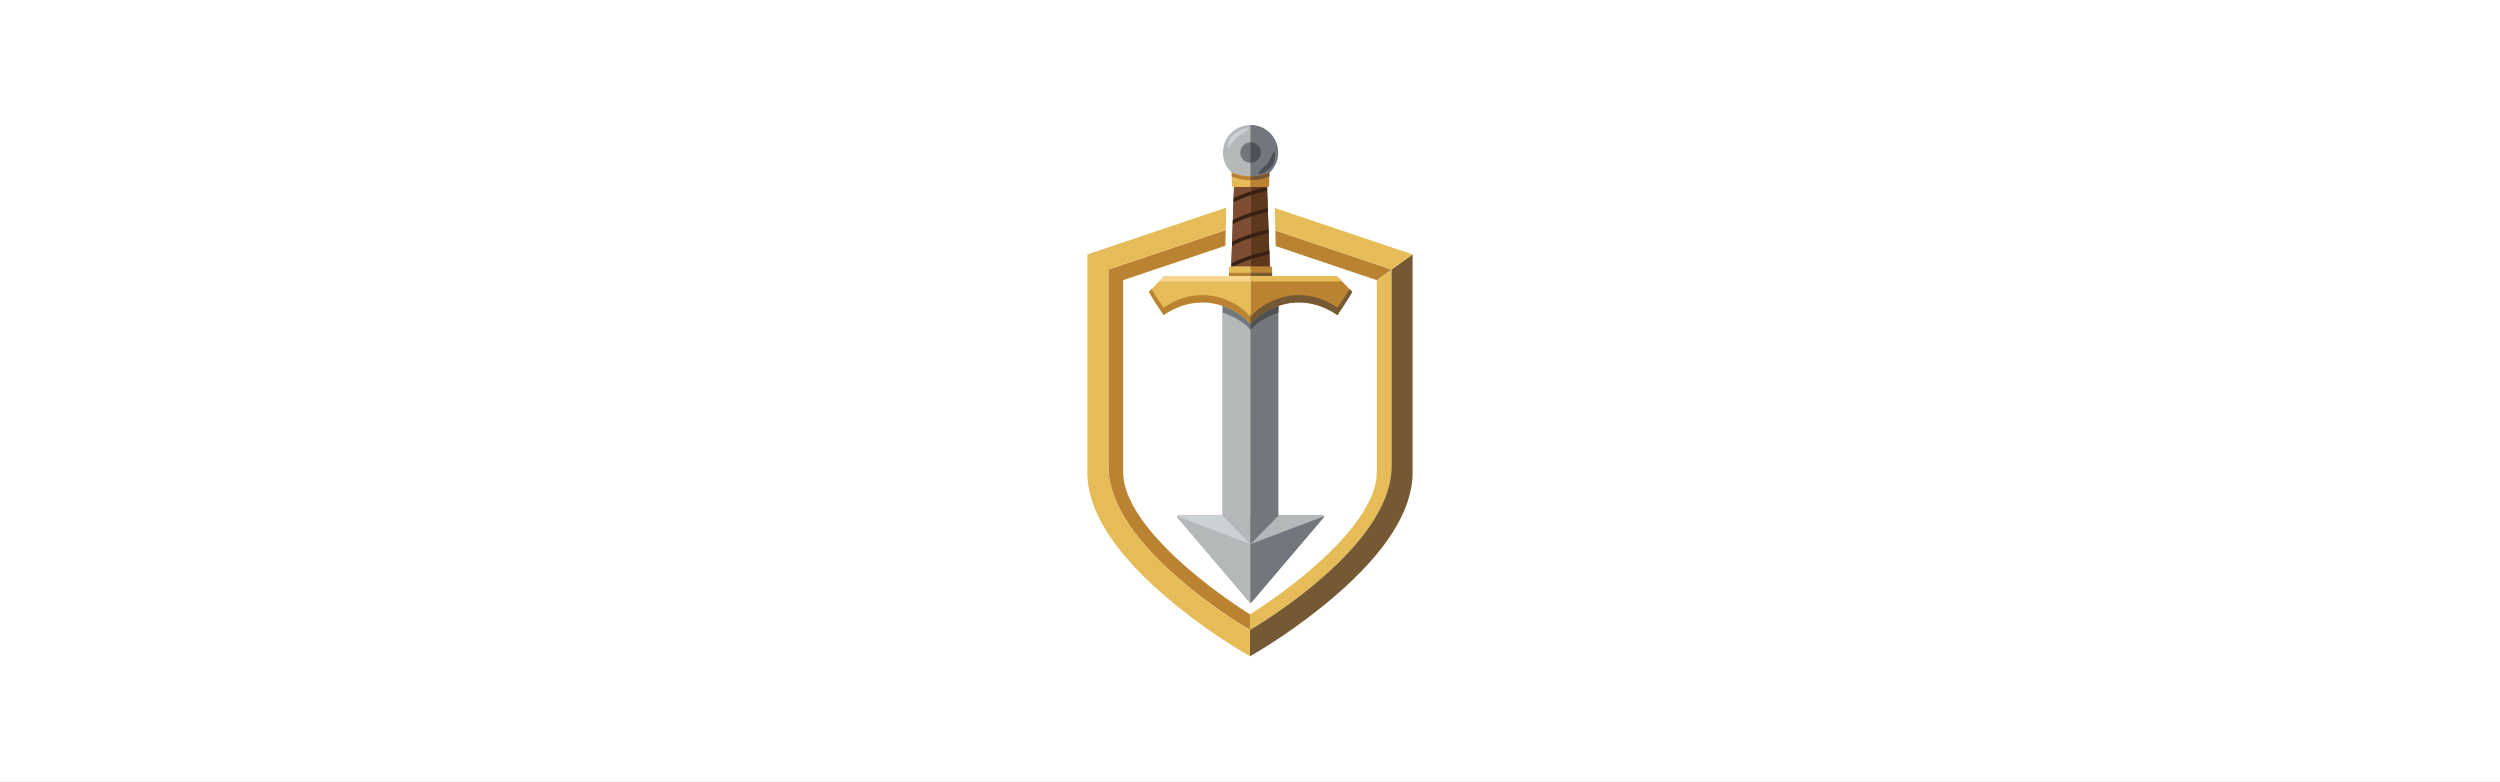
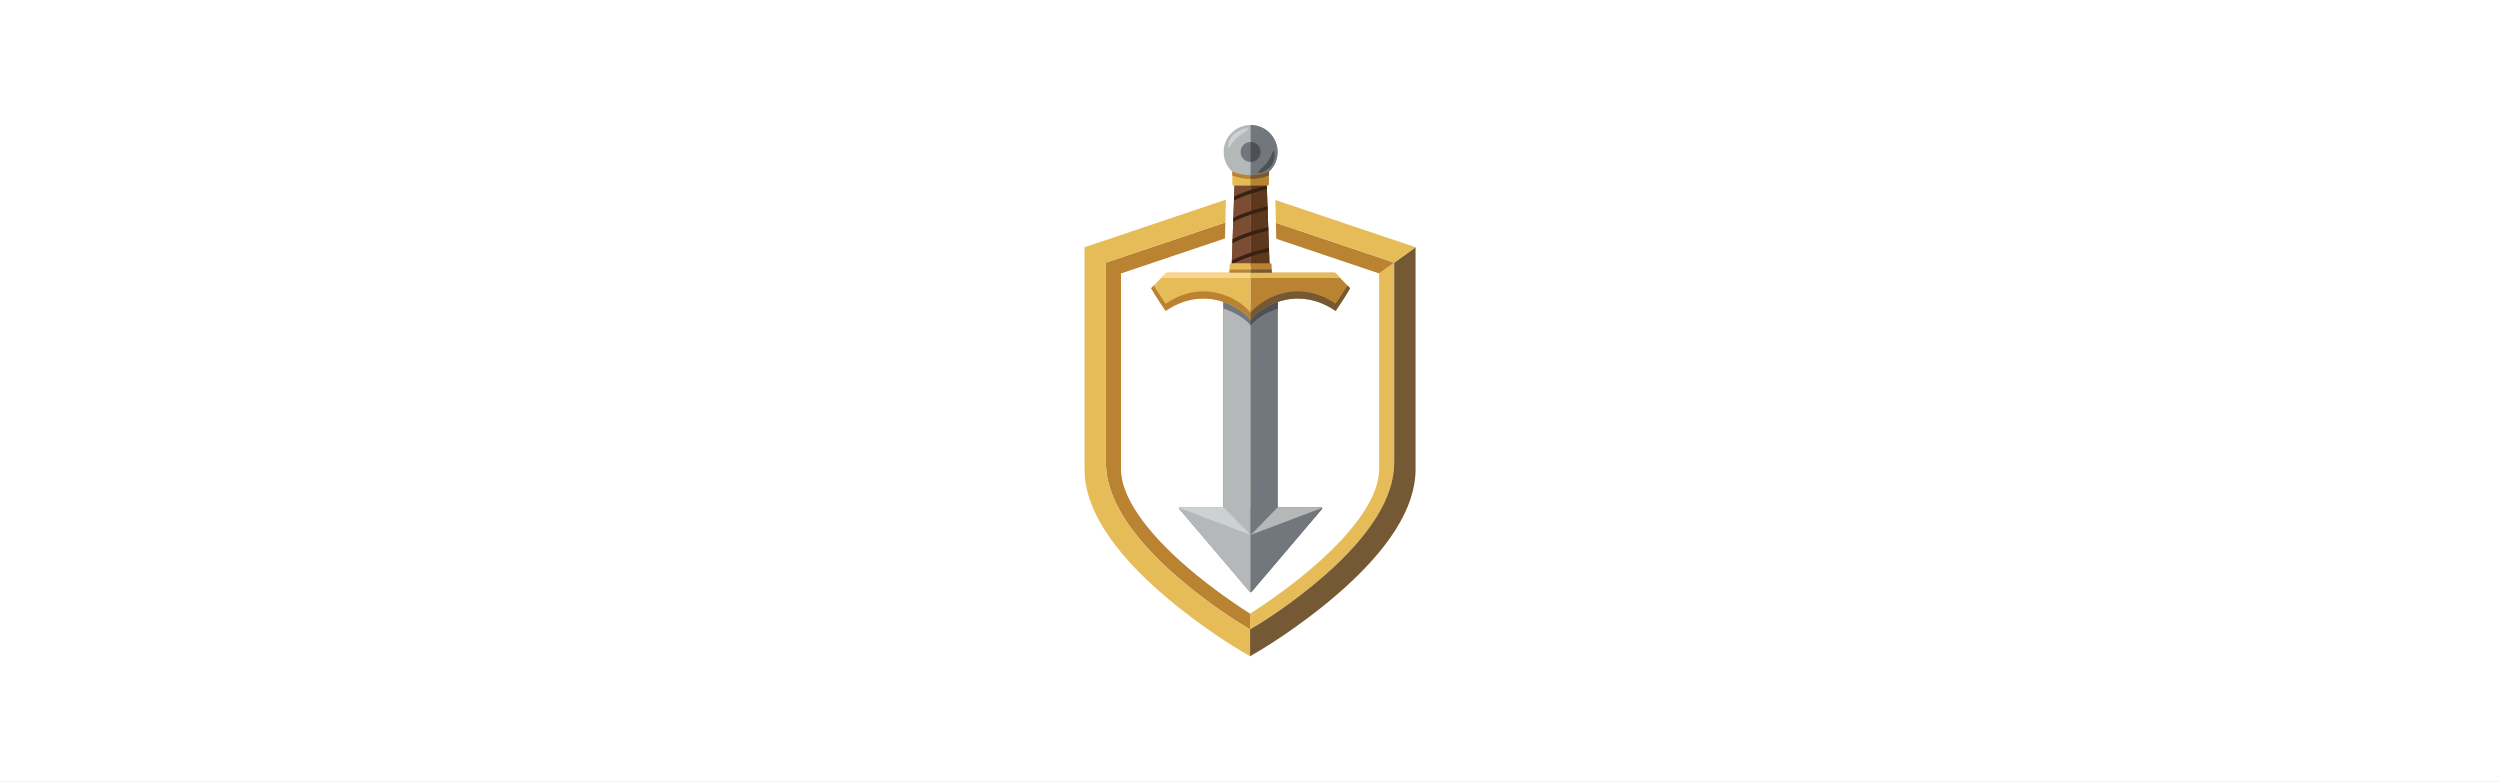
<svg xmlns="http://www.w3.org/2000/svg" width="1600" height="500" viewBox="0 0 1600 500">
  <rect width="1600" height="500" fill="#ffffff" />
-   <svg x="695.9" y="80.0" width="208.153" height="340" viewBox="0 0 454 741.57">
+   <svg x="694.1" y="80.0" width="211.865" height="340" viewBox="0 0 559 897.08">
    <defs>
      <style>
      .cls-1 {
        fill: #382112;
      }

      .cls-2 {
        fill: #b4b8b9;
      }

      .cls-3 {
        fill: #f9d68f;
      }

      .cls-4 {
        fill: #7c4d33;
      }

      .cls-5 {
        fill: #4d5054;
      }

      .cls-6 {
        fill: #72767d;
      }

      .cls-7 {
        fill: #ccd1d4;
      }

      .cls-8 {
        fill: #e6bc59;
      }

      .cls-9 {
        fill: #ba8331;
      }

      .cls-10 {
        fill: #5d381d;
      }

      .cls-11 {
        fill: #755934;
      }
    </style>
    </defs>
    <g id="Ebene_2-2" data-name="Ebene 2">
      <g>
-         <path class="cls-8" d="M424.66,201.73l-20.66,14.84v268.68c0,19.4-8.98,41.8-26.69,66.57-15.5,21.67-37.38,44.69-65.05,68.43-33.51,28.76-67.48,51.58-85.27,62.92v21.54h.01l11.02-6.63c1.87-1.12,46.16-27.91,91.09-67.32,63.41-55.63,95.56-107.68,95.56-154.72V201.73h-.01Z" />
-         <path class="cls-11" d="M424.67,201.73v274.31c0,47.04-32.15,99.09-95.56,154.72-44.93,39.41-89.22,66.2-91.09,67.32l-11.02,6.63h-.01v36.86s12.67-7.44,12.67-7.44c2.14-1.25,53.01-31.28,104.6-75.45,72.82-62.35,109.74-120.7,109.74-173.43V180.65l-29.33,21.08ZM215.98,698.08l11.01,6.63h0s-11.01-6.63-11.01-6.63Z" />
-         <path class="cls-9" d="M50,485.25V216.57l142.65-48.04.51-21.89L29.33,201.73v274.31c0,47.04,32.15,99.09,95.56,154.72,44.93,39.41,89.22,66.2,91.09,67.32l11.01,6.63v-21.54c-17.66-11.26-51.29-33.84-84.73-62.47-59.49-50.94-92.26-99.05-92.26-135.45ZM262.44,147.18l.51,21.89,94.16,31.71,1.17.39,45.72,15.4,20.66-14.84-162.22-54.55Z" />
-         <path class="cls-8" d="M215.98,698.08c-1.87-1.12-46.16-27.91-91.09-67.32-63.41-55.63-95.56-107.68-95.56-154.72V201.73l163.83-55.09.74-31.29L0,180.65v304.6c0,52.73,36.92,111.08,109.74,173.43,51.59,44.17,102.46,74.2,104.6,75.45l12.66,7.44v-36.86s-11.02-6.63-11.02-6.63ZM261.71,115.89l.73,31.29,162.22,54.55,29.34-21.08-192.29-64.76Z" />
-       </g>
-       <g>
-         <path class="cls-6" d="M329.58,547.88l-100.62,118.33c-.61.71-1.72.71-2.33,0l-100.62-118.33c-.85-.99-.14-2.52,1.16-2.52h61.73V242.78c15.89,5.77,29.46,0,33.37,5.01l5.52,16.27,7.88-3.67c3.92-5.01,15.13-11.85,31.01-17.61v302.58h61.73c1.31,0,2.02,1.53,1.17,2.52Z" />
-         <polygon class="cls-2" points="227.79 264.06 227.18 262.26 227.79 262.56 227.79 264.06" />
-         <path class="cls-2" d="M227.86,666.74c-.45.02-.91-.16-1.23-.53l-100.62-118.33c-.85-.99-.14-2.52,1.16-2.52h61.73v-285.47c4.02,1.31,7.82,2.8,11.36,4.43.79.36,1.57.73,2.34,1.1.68.34,1.36.68,2.03,1.03.07.03.15.07.22.11h.01c.73.38,1.46.76,2.17,1.16h0c.71.39,1.41.78,2.09,1.18,1.02.59,2.02,1.2,2.98,1.8.64.4,1.26.81,1.87,1.21.61.4,1.21.81,1.79,1.21.29.21.57.41.86.61.56.4,1.11.81,1.64,1.21.53.4,1.05.8,1.55,1.2.37.3.73.59,1.09.89.35.29.7.58,1.04.88.45.39.89.77,1.3,1.16.42.38.82.75,1.2,1.13,1.33,1.3,2.45,2.53,3.34,3.67l.07,382.87Z" />
-         <path class="cls-6" d="M329.58,547.88l-100.62,118.33c-.31.36-.74.54-1.17.53v-121.38h100.62c1.31,0,2.02,1.53,1.17,2.52Z" />
-         <path class="cls-2" d="M125.74,546.38c-.17.48-.12,1.05.27,1.5l100.62,118.33c.31.35.72.53,1.16.53v-81.71l-102.05-38.65Z" />
-         <path class="cls-7" d="M127.17,545.36c-.85,0-1.44.66-1.51,1.39.01-.13.04-.25.09-.37l102.05,38.65-38.89-39.67h-61.73Z" />
-         <path class="cls-6" d="M329.85,546.37c.17.48.12,1.06-.27,1.52l-100.63,118.33c-.31.35-.72.53-1.16.53v-81.71s102.06-38.66,102.06-38.66Z" />
-         <path class="cls-2" d="M328.4,545.36c.85,0,1.46.62,1.53,1.36-.01-.13-.04-.23-.08-.35l-102.06,38.66,38.89-39.67h61.72Z" />
-       </g>
-       <path class="cls-6" d="M266.68,244.78v17.11c-4.02,1.31-7.81,2.81-11.35,4.43-.79.36-1.57.73-2.34,1.1-.69.34-1.37.68-2.04,1.03h-.01c-.07.03-.14.07-.21.11-.74.38-1.47.77-2.18,1.16-.58.32-1.16.64-1.72.96-.25.15-.5.3-.75.44-.89.52-1.76,1.05-2.6,1.58-.64.4-1.27.8-1.88,1.21-.61.4-1.21.81-1.79,1.21-.29.2-.57.41-.85.61-.57.4-1.12.81-1.65,1.21-.53.4-1.05.8-1.55,1.2-.74.59-1.45,1.18-2.13,1.77-.45.39-.88.77-1.3,1.16-.42.38-.82.76-1.2,1.13-1.33,1.3-2.45,2.53-3.34,3.67-.89-1.14-2.01-2.37-3.34-3.67-.38-.38-.78-.75-1.2-1.13-.41-.39-.85-.77-1.3-1.16-.34-.3-.69-.59-1.04-.88-.36-.3-.72-.59-1.09-.89-.5-.4-1.02-.8-1.55-1.2-.53-.4-1.08-.81-1.64-1.21-.29-.2-.57-.4-.86-.61-.58-.4-1.18-.81-1.79-1.21-.61-.4-1.23-.81-1.87-1.21-.96-.6-1.96-1.21-2.98-1.8-.68-.4-1.38-.79-2.09-1.18h0c-.71-.4-1.44-.78-2.17-1.16h-.01c-.07-.04-.15-.08-.22-.11-.67-.35-1.35-.69-2.03-1.03-.77-.37-1.55-.74-2.34-1.1-3.54-1.63-7.34-3.12-11.36-4.43v-17.11c15.89,5.77,29.46,0,33.37,5.01l5.52,16.27,7.88-3.67c3.92-5.01,15.13-11.85,31.01-17.61Z" />
-       <path class="cls-5" d="M266.68,244.78v17.11c-4.02,1.31-7.81,2.81-11.35,4.43-.79.36-1.57.73-2.34,1.1-.69.34-1.37.68-2.04,1.03h-.01c-.07.03-.14.07-.21.11-.74.38-1.47.77-2.18,1.16-.58.32-1.16.64-1.72.96-.25.15-.5.3-.75.44-.89.52-1.76,1.05-2.6,1.58-.64.4-1.27.8-1.88,1.21-.61.4-1.21.81-1.79,1.21-.29.2-.57.41-.85.61-.57.4-1.12.81-1.65,1.21-.53.4-1.05.8-1.55,1.2-.74.59-1.45,1.18-2.13,1.77-.45.39-.88.77-1.3,1.16-.42.38-.82.76-1.2,1.13-1.33,1.3-2.45,2.53-3.34,3.67v-19.81l7.88-3.67c3.92-5.01,15.13-11.85,31.01-17.61Z" />
-       <g>
-         <path class="cls-8" d="M232.12,273.32c-.4.4-.78.8-1.14,1.19-1.26,1.36-2.33,2.66-3.18,3.86v-67.59h-120.44l-21.56,22.18s5.73,10.38,20.69,32.4c1.18-.81,2.36-1.58,3.53-2.33,1.17-.74,2.34-1.46,3.51-2.14,1.17-.69,2.34-1.34,3.5-1.96,1.16-.62,2.33-1.21,3.48-1.79,1.16-.57,2.31-1.11,3.47-1.62,1.16-.51,2.3-.99,3.45-1.45,11.44-4.55,22.48-6.42,32.82-6.42,4.2,0,8.3.31,12.24.87.99.15,1.97.31,2.94.48,9.7,1.71,18.49,4.91,26.06,8.75.75.38,1.5.77,2.23,1.16.65.36,1.3.72,1.94,1.09.07.03.14.07.21.12h0c.7.4,1.39.8,2.07,1.23h0c.68.41,1.35.82,2,1.25.97.62,1.93,1.27,2.85,1.9.61.42,1.2.86,1.79,1.28.58.42,1.16.86,1.71,1.28.28.22.54.43.82.64.53.42,1.06.86,1.57,1.28.51.42,1,.85,1.48,1.27.35.32.7.62,1.04.94.33.31.67.61.99.93.43.41.85.81,1.24,1.23.4.4.78.79,1.15,1.19,1.27,1.37,2.34,2.67,3.19,3.88.85-1.2,1.92-2.5,3.19-3.88.36-.39.74-.79,1.15-1.19.23-.24.47-.47.71-.7-.24.24-.48.47-.72.71Z" />
-         <path class="cls-9" d="M369.79,232.96s-5.73,10.39-20.69,32.4c-6.06-4.15-12.08-7.47-17.99-10.05-.99-.44-1.97-.85-2.96-1.24-11.44-4.55-22.48-6.42-32.82-6.42-4.21,0-8.3.3-12.25.86-.98.15-1.97.31-2.93.48-9.7,1.71-18.5,4.91-26.07,8.75-.75.38-1.5.77-2.23,1.16-.66.36-1.31.72-1.95,1.09h-.01c-.06.03-.13.07-.2.11-.7.4-1.4.82-2.08,1.23-.55.34-1.11.67-1.64,1.01-.24.16-.48.32-.72.47-.85.55-1.68,1.11-2.48,1.67-.61.42-1.21.84-1.79,1.27-.59.43-1.16.86-1.71,1.28-.28.21-.55.44-.82.65-.54.42-1.06.85-1.57,1.27-.51.43-1,.85-1.48,1.27-.71.63-1.38,1.25-2.03,1.87-.43.41-.84.82-1.25,1.23-.4.4-.78.8-1.14,1.19-1.26,1.36-2.33,2.66-3.18,3.86v-67.59s120.42,0,120.42,0l21.57,22.18Z" />
-         <path class="cls-9" d="M227.79,268.14s0-.01.01-.01v10.24s-.01.01-.01.02c-.85-1.21-1.92-2.51-3.19-3.88-.36-.4-.74-.79-1.14-1.19-.4-.41-.82-.82-1.25-1.23-.32-.31-.65-.62-.99-.93-.34-.31-.69-.62-1.04-.94-.48-.42-.97-.84-1.48-1.27-.5-.42-1.03-.85-1.56-1.27-.28-.21-.55-.43-.83-.65-.55-.42-1.12-.85-1.7-1.28-.59-.42-1.18-.85-1.79-1.27-.92-.64-1.87-1.28-2.85-1.91-.64-.42-1.31-.83-1.99-1.24h-.01c-.68-.42-1.37-.83-2.07-1.23h-.01c-.07-.04-.14-.08-.21-.11-.64-.37-1.29-.73-1.94-1.09-.73-.39-1.48-.78-2.23-1.16-7.57-3.84-16.37-7.04-26.07-8.75-.97-.17-1.95-.33-2.94-.48-3.94-.56-8.04-.86-12.24-.86-10.34,0-21.38,1.87-32.82,6.42-1.15.45-2.29.94-3.45,1.45-1.15.5-2.31,1.04-3.46,1.61-1.16.57-2.32,1.17-3.49,1.79-1.16.62-2.33,1.28-3.5,1.96-1.18.69-2.34,1.41-3.52,2.15-1.17.75-2.35,1.52-3.53,2.33-14.96-22.01-20.69-32.4-20.69-32.4l3.77-3.88c3.22,5.27,8.66,13.88,16.92,26.03,1.18-.81,2.36-1.58,3.53-2.33,1.18-.74,2.34-1.46,3.52-2.15,1.17-.68,2.34-1.34,3.5-1.96,1.17-.62,2.33-1.21,3.49-1.79,1.15-.57,2.31-1.1,3.46-1.61,1.16-.51,2.3-.99,3.45-1.45,11.44-4.55,22.48-6.42,32.82-6.42,4.2,0,8.3.3,12.24.86.99.15,1.97.31,2.94.48,9.7,1.71,18.5,4.91,26.07,8.75.75.38,1.5.77,2.23,1.16.65.36,1.3.72,1.94,1.09.07.03.14.07.21.11h.01c.7.4,1.39.81,2.07,1.23h.01c.68.41,1.35.82,1.99,1.25.98.62,1.93,1.26,2.85,1.9.61.42,1.2.85,1.79,1.27.58.43,1.15.86,1.7,1.28.28.22.55.44.83.65.53.42,1.06.85,1.56,1.28.51.42,1,.84,1.48,1.26.35.32.7.63,1.04.94.34.31.67.62.99.93.43.41.85.82,1.25,1.23.4.4.78.79,1.14,1.19,1.27,1.38,2.34,2.67,3.19,3.88Z" />
-         <path class="cls-11" d="M369.79,232.96s-5.73,10.39-20.69,32.4c-6.06-4.15-12.08-7.47-17.99-10.05-.99-.44-1.97-.85-2.96-1.24-11.44-4.55-22.48-6.42-32.82-6.42-4.21,0-8.3.3-12.25.86-.98.15-1.97.31-2.93.48-9.7,1.71-18.5,4.91-26.07,8.75-.75.38-1.5.77-2.23,1.16-.66.36-1.31.72-1.95,1.09h-.01c-.06.03-.13.07-.2.11-.7.4-1.4.82-2.08,1.23-.55.34-1.11.67-1.64,1.01-.24.16-.48.32-.72.47-.85.55-1.68,1.11-2.48,1.67-.61.42-1.21.84-1.79,1.27-.59.43-1.16.86-1.71,1.28-.28.21-.55.44-.82.65-.54.42-1.06.85-1.57,1.27-.51.43-1,.85-1.48,1.27-.71.63-1.38,1.25-2.03,1.87-.43.41-.84.82-1.25,1.23-.4.4-.78.8-1.14,1.19-.32.34-.62.68-.91,1.01-.87.99-1.63,1.95-2.27,2.85v-10.25c.43-.61.92-1.25,1.47-1.91.25-.31.52-.62.8-.93.06-.08.13-.16.21-.24.22-.26.46-.52.7-.78.36-.39.74-.79,1.14-1.19.41-.41.82-.82,1.25-1.23.65-.62,1.32-1.24,2.03-1.87.48-.42.97-.84,1.48-1.27.51-.42,1.03-.85,1.57-1.27.27-.21.54-.44.82-.65.55-.42,1.12-.85,1.71-1.28.58-.43,1.18-.85,1.79-1.27.8-.56,1.63-1.12,2.48-1.67.24-.15.48-.31.72-.47.53-.34,1.09-.67,1.64-1.01.68-.41,1.38-.83,2.08-1.23.07-.04.14-.08.2-.11h.01c.64-.37,1.29-.73,1.95-1.09.73-.39,1.48-.78,2.23-1.16,7.57-3.84,16.37-7.04,26.07-8.75.96-.17,1.95-.33,2.93-.48,3.95-.56,8.04-.86,12.25-.86,10.34,0,21.38,1.87,32.82,6.42.99.39,1.97.8,2.96,1.24,5.91,2.58,11.93,5.9,17.99,10.05,8.25-12.14,13.7-20.75,16.92-26.02l3.77,3.87Z" />
-         <polygon class="cls-3" points="227.79 210.78 227.79 218.38 99.97 218.38 107.36 210.78 227.79 210.78" />
-         <polygon class="cls-8" points="355.61 218.38 227.79 218.38 227.79 210.78 348.22 210.78 355.61 218.38" />
-       </g>
-       <g>
-         <polygon class="cls-10" points="227.79 200.28 254.79 200.28 250.53 77.05 250.45 77.05 227.79 77.05 227.79 200.28" />
-         <polygon class="cls-4" points="205.14 77.05 205.06 77.05 200.79 200.28 227.79 200.28 227.79 77.05 205.14 77.05" />
-         <polygon class="cls-10" points="254.79 200.28 227.79 200.28 227.79 77.05 250.53 77.05 250.63 79.87 250.86 86.5 251.03 91.59 251.88 116.09 252.06 121.18 252.9 145.69 253.08 150.77 253.93 175.29 254.1 180.37 254.79 200.28" />
-         <polygon class="cls-4" points="227.79 77.05 227.79 200.28 200.79 200.28 200.9 197.03 201.03 193.41 201.88 168.84 202.08 163 202.93 138.43 203.13 132.61 203.99 108.01 204.19 102.23 204.96 79.87 205.06 77.05 227.79 77.05" />
-         <path class="cls-1" d="M200.9,197.03l.99,1.66c6.44-3.83,15.37-7.64,25.9-11.11,7.97-2.64,16.86-5.08,26.31-7.21l-.17-5.08c-9.41,2.09-18.21,4.46-26.14,7.01-10.67,3.43-19.78,7.2-26.76,11.11l-.13,3.62Z" />
-         <path class="cls-1" d="M252.06,121.18c-8.69,2.02-16.88,4.3-24.27,6.74-9.98,3.29-18.51,6.88-24.86,10.51l.2-5.82c6.67-3.5,15.03-6.87,24.66-9.97,7.35-2.37,15.45-4.57,24.09-6.55l.18,5.09Z" />
-         <path class="cls-1" d="M253.08,150.77c-9.06,2.08-17.61,4.44-25.29,6.98-10.53,3.47-19.46,7.28-25.9,11.11v-.02s.19-5.84.19-5.84c6.83-3.7,15.57-7.27,25.71-10.54,7.64-2.45,16.08-4.73,25.11-6.77l.18,5.08Z" />
-         <path class="cls-1" d="M251.03,91.59c-8.3,1.96-16.14,4.16-23.24,6.51-9.43,3.11-17.57,6.48-23.8,9.91l.2-5.78c6.49-3.3,14.47-6.49,23.6-9.43,7.06-2.27,14.81-4.38,23.07-6.3l.17,5.09Z" />
-       </g>
-       <g>
-         <path class="cls-8" d="M199.48,197.36h28.31v13.42h-30.17l.23-8.99.07-2.9c.02-.8.63-1.45,1.41-1.52.05-.01.1-.01.15-.01Z" />
-         <path class="cls-9" d="M257.74,201.79l-.07-2.95c-.02-.82-.69-1.48-1.51-1.48h-28.37v13.42h30.18l-.23-8.99Z" />
-         <polygon class="cls-9" points="227.79 206.28 227.79 210.78 197.62 210.78 197.73 206.37 227.79 206.28" />
-         <polygon class="cls-11" points="257.97 210.78 227.79 210.78 227.79 206.28 257.85 206.18 257.97 210.78" />
-       </g>
-       <g>
-         <path class="cls-2" d="M266.29,38.5c0,21.26-17.23,38.5-38.5,38.5-15.32,0-28.55-8.95-34.75-21.91-2.4-5.02-3.75-10.65-3.75-16.59,0-18.53,13.1-34.01,30.54-37.68,2.57-.54,5.23-.82,7.96-.82,3.34,0,6.59.43,9.68,1.23,13.88,3.59,24.71,14.73,27.87,28.77.62,2.73.95,5.58.95,8.5Z" />
-         <path class="cls-6" d="M266.29,38.5c0,21.26-17.23,38.5-38.5,38.5V0c3.34,0,6.59.43,9.68,1.23,13.88,3.59,24.71,14.73,27.87,28.77.62,2.73.95,5.58.95,8.5Z" />
-         <circle class="cls-6" cx="227.79" cy="38.5" r="14.3" />
-         <path class="cls-5" d="M242.09,38.5c0,7.9-6.4,14.3-14.3,14.3v-28.6c7.9,0,14.3,6.4,14.3,14.3Z" />
-         <path class="cls-7" d="M198.92,29.61c-5.7,9.2-4.57-10.45,7.43-18.39,11.99-7.94,24.77-8.8,14.02-1.91s-15.74,11.1-21.45,20.3Z" />
-         <path class="cls-5" d="M258.64,39.75c3.7-10.18,6.62,10.92-3.39,20.49-10.01,9.57-22.32,11.3-13.31,2.95s13-13.27,16.7-23.45Z" />
-       </g>
-       <g>
-         <path class="cls-9" d="M254.08,66.45l-.26,17.76c-.01,1.27-.62,2.29-1.35,2.29h-24.68v-14.78c.48-.01.95-.01,1.43-.02,8.33-.16,16.61-1.91,24.82-5.23.01-.01.03-.01.04-.02Z" />
-         <path class="cls-8" d="M227.79,86.5v-14.78c.06,0,.12,0,.18,0-8.76,0-17.58-1.75-26.47-5.27l.26,17.84c.02,1.23.6,2.21,1.31,2.21h49.39s0,0,0,0h-24.68Z" />
-         <path class="cls-9" d="M253.96,71.94l.08-5.49c-17.68,6.99-35.19,7.07-52.54,0l.08,5.74c18.13,6.61,35.58,6.45,52.37-.24Z" />
-         <path class="cls-11" d="M254.04,66.45v.02l-.08,5.47c-8.56,3.41-17.28,5.12-26.17,5.11v-5.33c.48-.01.95-.01,1.43-.02,8.23-.21,16.5-1.97,24.82-5.25Z" />
+         <g>
+           <path class="cls-8" d="M522.87,232.39l-25.44,18.27v330.82c0,23.89-11.06,51.47-32.86,81.97-19.08,26.68-46.03,55.03-80.09,84.26-41.26,35.41-83.09,63.51-104.99,77.47v26.52h.01l13.57-8.16c2.3-1.38,56.84-34.36,112.16-82.89,78.08-68.5,117.66-132.58,117.66-190.5V232.39h-.01Z" />
+           <path class="cls-11" d="M522.89,232.39v337.75c0,57.92-39.59,122.01-117.66,190.5-55.32,48.52-109.85,81.51-112.16,82.89l-13.57,8.16h-.01v45.38s15.6-9.16,15.6-9.16c2.63-1.54,65.27-38.51,128.79-92.9,89.66-76.77,135.12-148.62,135.12-213.54V206.43l-36.11,25.96ZM265.93,843.53l13.56,8.16h0s-13.56-8.16-13.56-8.16Z" />
+           <path class="cls-9" d="M61.56,581.48V250.66l175.64-59.15.63-26.95L36.11,232.39v337.75c0,57.92,39.59,122.01,117.66,190.5,55.32,48.52,109.85,81.51,112.16,82.89l13.56,8.16v-26.52c-21.74-13.86-63.15-41.67-104.33-76.92-73.25-62.72-113.6-121.96-113.6-166.78ZM323.14,165.22l.63,26.95,115.94,39.04,1.44.48,56.29,18.96,25.44-18.27-199.74-67.17Z" />
+           <path class="cls-8" d="M265.93,843.53c-2.3-1.38-56.84-34.36-112.16-82.89-78.08-68.5-117.66-132.58-117.66-190.5V232.39l201.72-67.83.91-38.53L0,206.43v375.05c0,64.93,45.46,136.77,135.12,213.54,63.52,54.39,126.16,91.36,128.79,92.9l15.59,9.16v-45.38s-13.57-8.16-13.57-8.16ZM322.24,126.69l.9,38.53,199.74,67.17,36.13-25.96-236.76-79.74Z" />
+         </g>
+         <g>
+           <path class="cls-6" d="M400.92,648.3l-119.06,140.02c-.72.84-2.04.84-2.76,0l-119.06-140.02c-1.01-1.17-.17-2.98,1.37-2.98h73.04v-358.04c18.8,6.83,34.86,0,39.49,5.93l6.53,19.25,9.32-4.34c4.64-5.93,17.9-14.02,36.69-20.84v358.04h73.04c1.55,0,2.39,1.81,1.38,2.98Z" />
+           <polygon class="cls-2" points="280.47 312.46 279.75 310.33 280.47 310.68 280.47 312.46" />
+           <path class="cls-2" d="M280.56,788.94c-.53.02-1.08-.19-1.46-.63l-119.06-140.02c-1.01-1.17-.17-2.98,1.37-2.98h73.04v-337.79c4.76,1.55,9.25,3.31,13.44,5.24.93.43,1.86.86,2.77,1.3.8.4,1.61.8,2.4,1.22.08.04.18.08.26.13h.01c.86.45,1.73.9,2.57,1.37h.01c.84.46,1.67.92,2.47,1.4,1.21.7,2.39,1.42,3.53,2.13.76.47,1.49.96,2.21,1.43.72.47,1.43.96,2.12,1.43.34.25.67.49,1.02.72.66.47,1.31.96,1.94,1.43.63.47,1.24.95,1.83,1.42.44.35.86.7,1.29,1.05.41.34.83.69,1.23,1.04.53.46,1.05.91,1.54,1.37.5.45.97.89,1.42,1.34,1.57,1.54,2.9,2.99,3.95,4.34l.08,453.05Z" />
+           <path class="cls-6" d="M400.92,648.3l-119.06,140.02c-.37.43-.88.64-1.38.63l.05-143.63h119.01c1.55,0,2.39,1.81,1.38,2.98Z" />
+           <path class="cls-2" d="M159.72,646.52c-.21.57-.15,1.24.32,1.78l119.06,140.02c.37.41.85.63,1.37.63v-96.69l-120.75-45.73Z" />
+           <path class="cls-7" d="M161.41,645.32c-1.01,0-1.7.78-1.79,1.64.02-.15.05-.3.1-.44l120.75,45.73-46.02-46.94h-73.04Z" />
+           <path class="cls-6" d="M401.24,646.51c.21.57.14,1.26-.32,1.79l-119.07,140.01c-.37.41-.85.63-1.37.63v-96.69s120.77-45.74,120.77-45.74Z" />
+           <path class="cls-2" d="M399.52,645.32c1.01,0,1.73.74,1.82,1.6-.02-.15-.05-.27-.1-.41l-120.77,45.74,46.01-46.94h73.04Z" />
+         </g>
+         <path class="cls-6" d="M326.49,289.64v20.25c-4.76,1.55-9.24,3.33-13.43,5.24-.93.43-1.86.86-2.77,1.3-.82.4-1.62.8-2.41,1.22h-.01c-.08.04-.17.08-.25.13-.88.45-1.74.91-2.58,1.37-.69.38-1.37.76-2.04,1.14-.3.18-.59.35-.89.52-1.05.62-2.08,1.24-3.08,1.87-.76.47-1.5.95-2.22,1.43-.72.47-1.43.96-2.12,1.43-.34.24-.67.49-1.01.72-.67.47-1.33.96-1.95,1.43-.63.47-1.24.95-1.83,1.42-.88.7-1.72,1.4-2.52,2.09-.53.46-1.04.91-1.54,1.37-.5.45-.97.9-1.42,1.34-1.57,1.54-2.9,2.99-3.95,4.34-1.05-1.35-2.38-2.8-3.95-4.34-.45-.45-.92-.89-1.42-1.34-.49-.46-1.01-.91-1.54-1.37-.4-.35-.82-.7-1.23-1.04-.43-.35-.85-.7-1.29-1.05-.59-.47-1.21-.95-1.83-1.42-.63-.47-1.28-.96-1.94-1.43-.34-.24-.67-.47-1.02-.72-.69-.47-1.4-.96-2.12-1.43-.72-.47-1.46-.96-2.21-1.43-1.14-.71-2.32-1.43-3.53-2.13-.8-.47-1.63-.93-2.47-1.4h-.01c-.84-.47-1.7-.92-2.57-1.37h-.01c-.08-.05-.18-.09-.26-.13-.79-.41-1.6-.82-2.4-1.22-.91-.44-1.83-.88-2.77-1.3-4.19-1.93-8.69-3.69-13.44-5.24v-20.25c18.8,6.83,34.86,0,39.49,5.93l6.53,19.25,9.32-4.34c4.64-5.93,17.9-14.02,36.69-20.84Z" />
+         <path class="cls-5" d="M326.49,289.64v20.25c-4.76,1.55-9.24,3.33-13.43,5.24-.93.43-1.86.86-2.77,1.3-.82.4-1.62.8-2.41,1.22h-.01c-.08.04-.17.08-.25.13-.88.45-1.74.91-2.58,1.37-.69.38-1.37.76-2.04,1.14-.3.18-.59.35-.89.52-1.05.62-2.08,1.24-3.08,1.87-.76.47-1.5.95-2.22,1.43-.72.47-1.43.96-2.12,1.43-.34.24-.67.49-1.01.72-.67.47-1.33.96-1.95,1.43-.63.47-1.24.95-1.83,1.42-.88.7-1.72,1.4-2.52,2.09-.53.46-1.04.91-1.54,1.37-.5.45-.97.9-1.42,1.34-1.57,1.54-2.9,2.99-3.95,4.34v-23.44l9.32-4.34c4.64-5.93,17.9-14.02,36.69-20.84Z" />
+         <g>
+           <path class="cls-8" d="M285.6,323.41c-.47.47-.92.95-1.35,1.41-1.49,1.61-2.76,3.15-3.76,4.57v-79.98h-142.52l-25.51,26.25s6.78,12.29,24.48,38.34c1.4-.96,2.79-1.88,4.18-2.76,1.39-.87,2.77-1.72,4.16-2.54,1.39-.81,2.77-1.59,4.15-2.32,1.38-.74,2.76-1.44,4.12-2.11,1.37-.67,2.73-1.31,4.1-1.91,1.37-.6,2.72-1.18,4.08-1.71,13.53-5.39,26.61-7.6,38.84-7.6,4.97,0,9.82.36,14.48,1.02,1.17.18,2.33.36,3.48.56,11.48,2.02,21.88,5.81,30.84,10.35.89.45,1.77.91,2.64,1.38.77.42,1.54.85,2.29,1.29.08.04.17.09.25.14h.01c.82.48,1.65.95,2.45,1.45h.01c.8.49,1.59.98,2.36,1.47,1.15.74,2.28,1.5,3.37,2.25.72.5,1.42,1.01,2.11,1.51.69.5,1.37,1.01,2.02,1.51.33.26.64.51.97.76.63.5,1.25,1.01,1.85,1.51.6.5,1.19,1,1.75,1.5.42.37.82.74,1.23,1.11.4.36.79.72,1.17,1.1.51.49,1.01.96,1.47,1.45.47.48.93.94,1.36,1.41,1.5,1.63,2.77,3.16,3.77,4.59,1.01-1.42,2.27-2.96,3.77-4.59.43-.46.88-.94,1.36-1.41.27-.28.56-.56.84-.83-.28.28-.57.56-.85.84Z" />
+           <path class="cls-9" d="M448.5,275.66s-6.78,12.29-24.48,38.34c-7.17-4.91-14.29-8.84-21.29-11.89-1.17-.52-2.33-1.01-3.5-1.47-13.54-5.38-26.6-7.6-38.84-7.6-4.98,0-9.82.36-14.5,1.02-1.16.18-2.33.37-3.47.57-11.48,2.02-21.89,5.81-30.85,10.35-.89.45-1.77.91-2.64,1.37-.78.43-1.55.85-2.31,1.29h-.01c-.07.04-.15.08-.24.13-.83.47-1.66.97-2.46,1.46-.65.4-1.31.79-1.94,1.2-.28.19-.57.38-.85.56-1.01.65-1.99,1.31-2.93,1.98-.72.5-1.43.99-2.12,1.5-.7.51-1.37,1.02-2.02,1.51-.33.25-.65.52-.97.77-.64.5-1.25,1.01-1.86,1.5-.6.51-1.18,1.01-1.75,1.5-.84.75-1.63,1.48-2.4,2.21-.51.49-.99.97-1.48,1.46-.47.47-.92.95-1.35,1.41-1.49,1.61-2.76,3.15-3.76,4.57v-79.98s142.49,0,142.49,0l25.52,26.25Z" />
+           <path class="cls-9" d="M280.47,317.29s0-.01.01-.01v12.12s-.01.01-.01.02c-1.01-1.43-2.27-2.97-3.77-4.59-.43-.47-.88-.93-1.35-1.41-.47-.49-.97-.97-1.48-1.46-.38-.37-.77-.73-1.17-1.1-.4-.37-.82-.73-1.23-1.11-.57-.5-1.15-.99-1.75-1.5-.59-.5-1.22-1.01-1.85-1.5-.33-.25-.65-.51-.98-.77-.65-.5-1.33-1.01-2.01-1.51-.7-.5-1.4-1.01-2.12-1.5-1.09-.76-2.21-1.51-3.37-2.26-.76-.5-1.55-.98-2.35-1.47h-.01c-.8-.5-1.62-.98-2.45-1.46h-.01c-.08-.05-.17-.09-.25-.13-.76-.44-1.53-.86-2.3-1.29-.86-.46-1.75-.92-2.64-1.37-8.96-4.54-19.37-8.33-30.85-10.35-1.15-.2-2.31-.39-3.48-.57-4.66-.66-9.51-1.02-14.48-1.02-12.24,0-25.3,2.21-38.84,7.6-1.36.53-2.71,1.11-4.08,1.72-1.36.59-2.73,1.23-4.09,1.91-1.37.67-2.75,1.38-4.13,2.12-1.37.73-2.76,1.51-4.14,2.32-1.4.82-2.77,1.67-4.17,2.54-1.38.89-2.78,1.8-4.18,2.76-17.7-26.04-24.48-38.34-24.48-38.34l4.46-4.59c3.81,6.24,10.25,16.42,20.02,30.8,1.4-.96,2.79-1.87,4.18-2.76,1.4-.88,2.77-1.73,4.17-2.54,1.38-.8,2.77-1.59,4.14-2.32,1.38-.73,2.76-1.43,4.13-2.12,1.36-.67,2.73-1.3,4.09-1.91,1.37-.6,2.72-1.17,4.08-1.72,13.54-5.38,26.6-7.6,38.84-7.6,4.97,0,9.82.36,14.48,1.02,1.17.18,2.33.37,3.48.57,11.48,2.02,21.89,5.81,30.85,10.35.89.45,1.77.91,2.64,1.37.77.43,1.54.85,2.3,1.29.08.04.17.08.25.13h.01c.83.47,1.64.96,2.45,1.46h.01c.8.49,1.6.97,2.35,1.48,1.16.73,2.28,1.49,3.37,2.25.72.5,1.42,1.01,2.12,1.5.69.51,1.36,1.02,2.01,1.51.33.26.65.52.98.77.63.5,1.25,1.01,1.85,1.51.6.5,1.18.99,1.75,1.49.41.38.83.75,1.23,1.11.4.37.79.73,1.17,1.1.51.49,1.01.97,1.48,1.46.47.47.92.93,1.35,1.41,1.5,1.63,2.77,3.16,3.77,4.59Z" />
+           <path class="cls-11" d="M448.5,275.66s-6.78,12.29-24.48,38.34c-7.17-4.91-14.29-8.84-21.29-11.89-1.17-.52-2.33-1.01-3.5-1.47-13.54-5.38-26.6-7.6-38.84-7.6-4.98,0-9.82.36-14.5,1.02-1.16.18-2.33.37-3.47.57-11.48,2.02-21.89,5.81-30.85,10.35-.89.45-1.77.91-2.64,1.37-.78.43-1.55.85-2.31,1.29h-.01c-.07.04-.15.08-.24.13-.83.47-1.66.97-2.46,1.46-.65.4-1.31.79-1.94,1.2-.28.19-.57.38-.85.56-1.01.65-1.99,1.31-2.93,1.98-.72.5-1.43.99-2.12,1.5-.7.51-1.37,1.02-2.02,1.51-.33.25-.65.52-.97.77-.64.5-1.25,1.01-1.86,1.5-.6.51-1.18,1.01-1.75,1.5-.84.75-1.63,1.48-2.4,2.21-.51.49-.99.97-1.48,1.46-.47.47-.92.95-1.35,1.41-.38.4-.73.8-1.08,1.2-1.03,1.17-1.93,2.31-2.69,3.37v-12.13c.51-.72,1.09-1.48,1.74-2.26.3-.37.62-.73.95-1.1.07-.09.15-.19.25-.28.26-.31.54-.62.83-.92.43-.46.88-.93,1.35-1.41.49-.49.97-.97,1.48-1.46.77-.73,1.56-1.47,2.4-2.21.57-.5,1.15-.99,1.75-1.5.6-.5,1.22-1.01,1.86-1.5.32-.25.64-.52.97-.77.65-.5,1.33-1.01,2.02-1.51.69-.51,1.4-1.01,2.12-1.5.95-.66,1.93-1.33,2.93-1.98.28-.18.57-.37.85-.56.63-.4,1.29-.79,1.94-1.2.8-.49,1.63-.98,2.46-1.46.08-.05.17-.09.24-.13h.01c.76-.44,1.53-.86,2.31-1.29.86-.46,1.75-.92,2.64-1.37,8.96-4.54,19.37-8.33,30.85-10.35,1.14-.2,2.31-.39,3.47-.57,4.67-.66,9.51-1.02,14.5-1.02,12.24,0,25.3,2.21,38.84,7.6,1.17.46,2.33.95,3.5,1.47,6.99,3.05,14.12,6.98,21.29,11.89,9.76-14.37,16.21-24.55,20.02-30.79l4.46,4.58Z" />
+           <polygon class="cls-3" points="280.47 249.41 280.47 258.4 129.22 258.4 137.97 249.41 280.47 249.41" />
+           <polygon class="cls-8" points="431.72 258.4 280.47 258.4 280.47 249.41 422.98 249.41 431.72 258.4" />
+         </g>
+         <g>
+           <polygon class="cls-10" points="280.48 236.99 312.43 236.99 307.38 91.18 307.28 91.18 280.48 91.18 280.48 236.99" />
+           <polygon class="cls-4" points="253.67 91.18 253.57 91.18 248.53 236.99 280.48 236.99 280.48 91.18 253.67 91.18" />
+           <polygon class="cls-10" points="312.42 236.99 280.47 236.99 280.47 91.17 307.38 91.17 307.5 94.51 307.77 102.35 307.97 108.38 308.98 137.37 309.19 143.39 310.19 172.39 310.4 178.4 311.4 207.42 311.61 213.43 312.42 236.99" />
+           <polygon class="cls-4" points="280.47 91.17 280.47 236.99 248.52 236.99 248.65 233.14 248.81 228.86 249.81 199.78 250.05 192.87 251.06 163.8 251.29 156.91 252.31 127.81 252.55 120.97 253.46 94.51 253.58 91.17 280.47 91.17" />
+           <path class="cls-1" d="M248.65,233.14l1.17,1.96c7.62-4.53,18.19-9.04,30.65-13.15,9.43-3.12,19.95-6.01,31.13-8.53l-.2-6.01c-11.13,2.47-21.55,5.28-30.93,8.29-12.63,4.06-23.41,8.52-31.66,13.15l-.15,4.28Z" />
+           <path class="cls-1" d="M309.19,143.39c-10.28,2.39-19.97,5.09-28.72,7.98-11.81,3.89-21.9,8.14-29.42,12.44l.24-6.89c7.89-4.14,17.78-8.13,29.18-11.8,8.7-2.8,18.28-5.41,28.51-7.75l.21,6.02Z" />
+           <path class="cls-1" d="M310.4,178.4c-10.72,2.46-20.84,5.25-29.93,8.26-12.46,4.11-23.03,8.61-30.65,13.15v-.02s.22-6.91.22-6.91c8.08-4.38,18.42-8.6,30.42-12.47,9.04-2.9,19.03-5.6,29.71-8.01l.21,6.01Z" />
+           <path class="cls-1" d="M307.97,108.38c-9.82,2.32-19.1,4.92-27.5,7.7-11.16,3.68-20.79,7.67-28.16,11.73l.24-6.84c7.68-3.9,17.12-7.68,27.93-11.16,8.35-2.69,17.52-5.18,27.3-7.45l.2,6.02Z" />
+         </g>
+         <g>
+           <path class="cls-8" d="M246.97,233.53h33.5v15.88h-35.7l.27-10.64.08-3.43c.02-.95.75-1.72,1.67-1.8.06-.01.12-.01.18-.01Z" />
+           <path class="cls-9" d="M315.91,238.77l-.08-3.49c-.02-.97-.82-1.75-1.79-1.75h-33.57v15.88h35.71l-.27-10.64Z" />
+           <polygon class="cls-9" points="280.47 244.09 280.47 249.41 244.77 249.41 244.9 244.19 280.47 244.09" />
+           <polygon class="cls-11" points="316.18 249.41 280.47 249.41 280.47 244.09 316.04 243.97 316.18 249.41" />
+         </g>
+         <g>
+           <path class="cls-2" d="M326.03,45.56c0,25.16-20.39,45.56-45.56,45.56-18.13,0-33.78-10.59-41.12-25.93-2.84-5.94-4.44-12.6-4.44-19.63,0-21.93,15.5-40.24,36.14-44.59,3.04-.64,6.19-.97,9.42-.97,3.95,0,7.8.51,11.45,1.46,16.42,4.25,29.24,17.43,32.98,34.04.73,3.23,1.12,6.6,1.12,10.06Z" />
+           <path class="cls-6" d="M326.03,45.56c0,25.16-20.39,45.56-45.56,45.56V0c3.95,0,7.8.51,11.45,1.46,16.42,4.25,29.24,17.43,32.98,34.04.73,3.23,1.12,6.6,1.12,10.06Z" />
+           <circle class="cls-6" cx="280.48" cy="45.56" r="16.92" />
+           <path class="cls-5" d="M297.39,45.56c0,9.35-7.57,16.92-16.92,16.92V28.64c9.35,0,16.92,7.57,16.92,16.92Z" />
+           <path class="cls-7" d="M246.31,35.04c-6.75,10.88-5.4-12.37,8.79-21.76,14.19-9.4,29.31-10.42,16.59-2.26-12.71,8.16-18.63,13.14-25.38,24.02Z" />
+           <path class="cls-5" d="M316.98,47.04c4.38-12.05,7.83,12.93-4.01,24.25-11.84,11.32-26.41,13.37-15.75,3.5s15.39-15.7,19.76-27.74Z" />
+         </g>
+         <g>
+           <path class="cls-9" d="M311.58,78.63l-.31,21.02c-.01,1.5-.73,2.71-1.6,2.71h-29.2v-17.49c.57-.01,1.12-.01,1.69-.02,9.86-.19,19.65-2.26,29.37-6.19.01-.01.04-.01.05-.02Z" />
+           <path class="cls-8" d="M280.47,102.35v-17.49c.07,0,.14,0,.21,0-10.37,0-20.81-2.07-31.32-6.23l.31,21.11c.02,1.45.71,2.62,1.55,2.62h58.44s0,0,0,0h-29.2Z" />
+           <path class="cls-9" d="M311.44,85.12l.09-6.5c-20.92,8.27-41.64,8.36-62.16,0l.1,6.79c21.46,7.82,42.1,7.63,61.97-.29Z" />
+           <path class="cls-11" d="M311.53,78.63v.02l-.09,6.47c-10.13,4.03-20.45,6.06-30.97,6.05v-6.31c.57-.01,1.12-.01,1.69-.02,9.74-.25,19.52-2.33,29.37-6.21Z" />
+         </g>
      </g>
    </g>
  </svg>
</svg>
